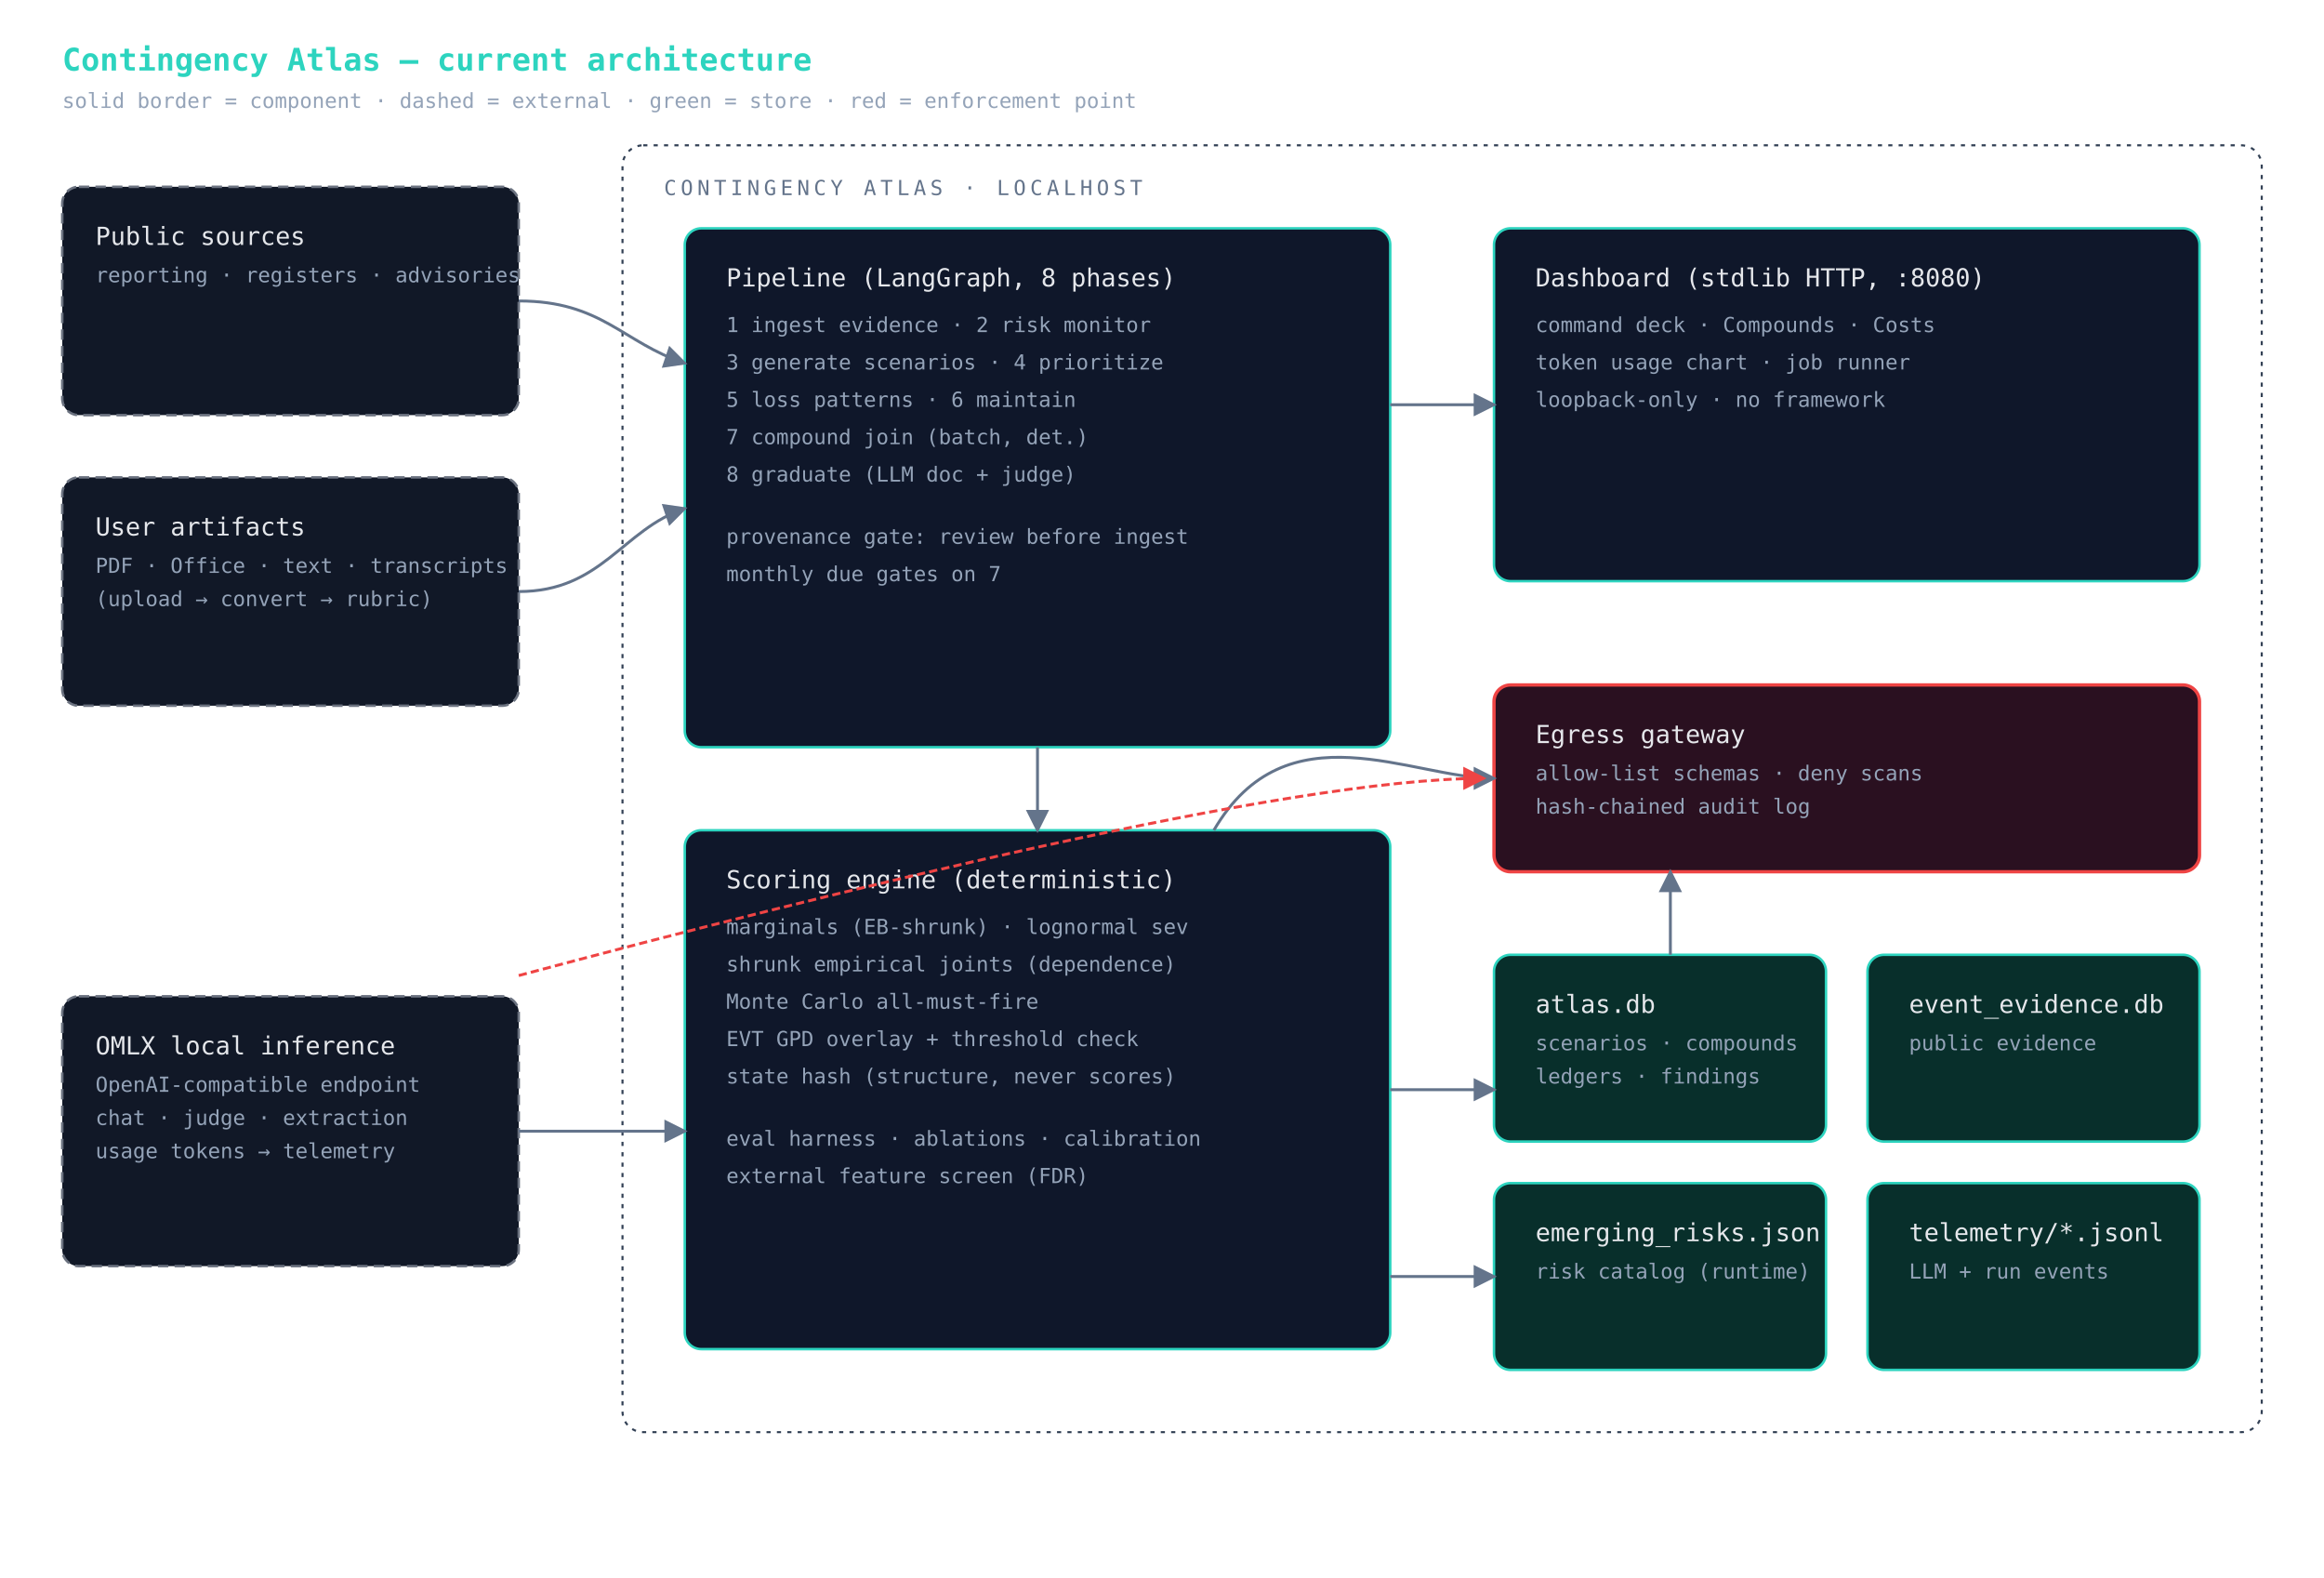
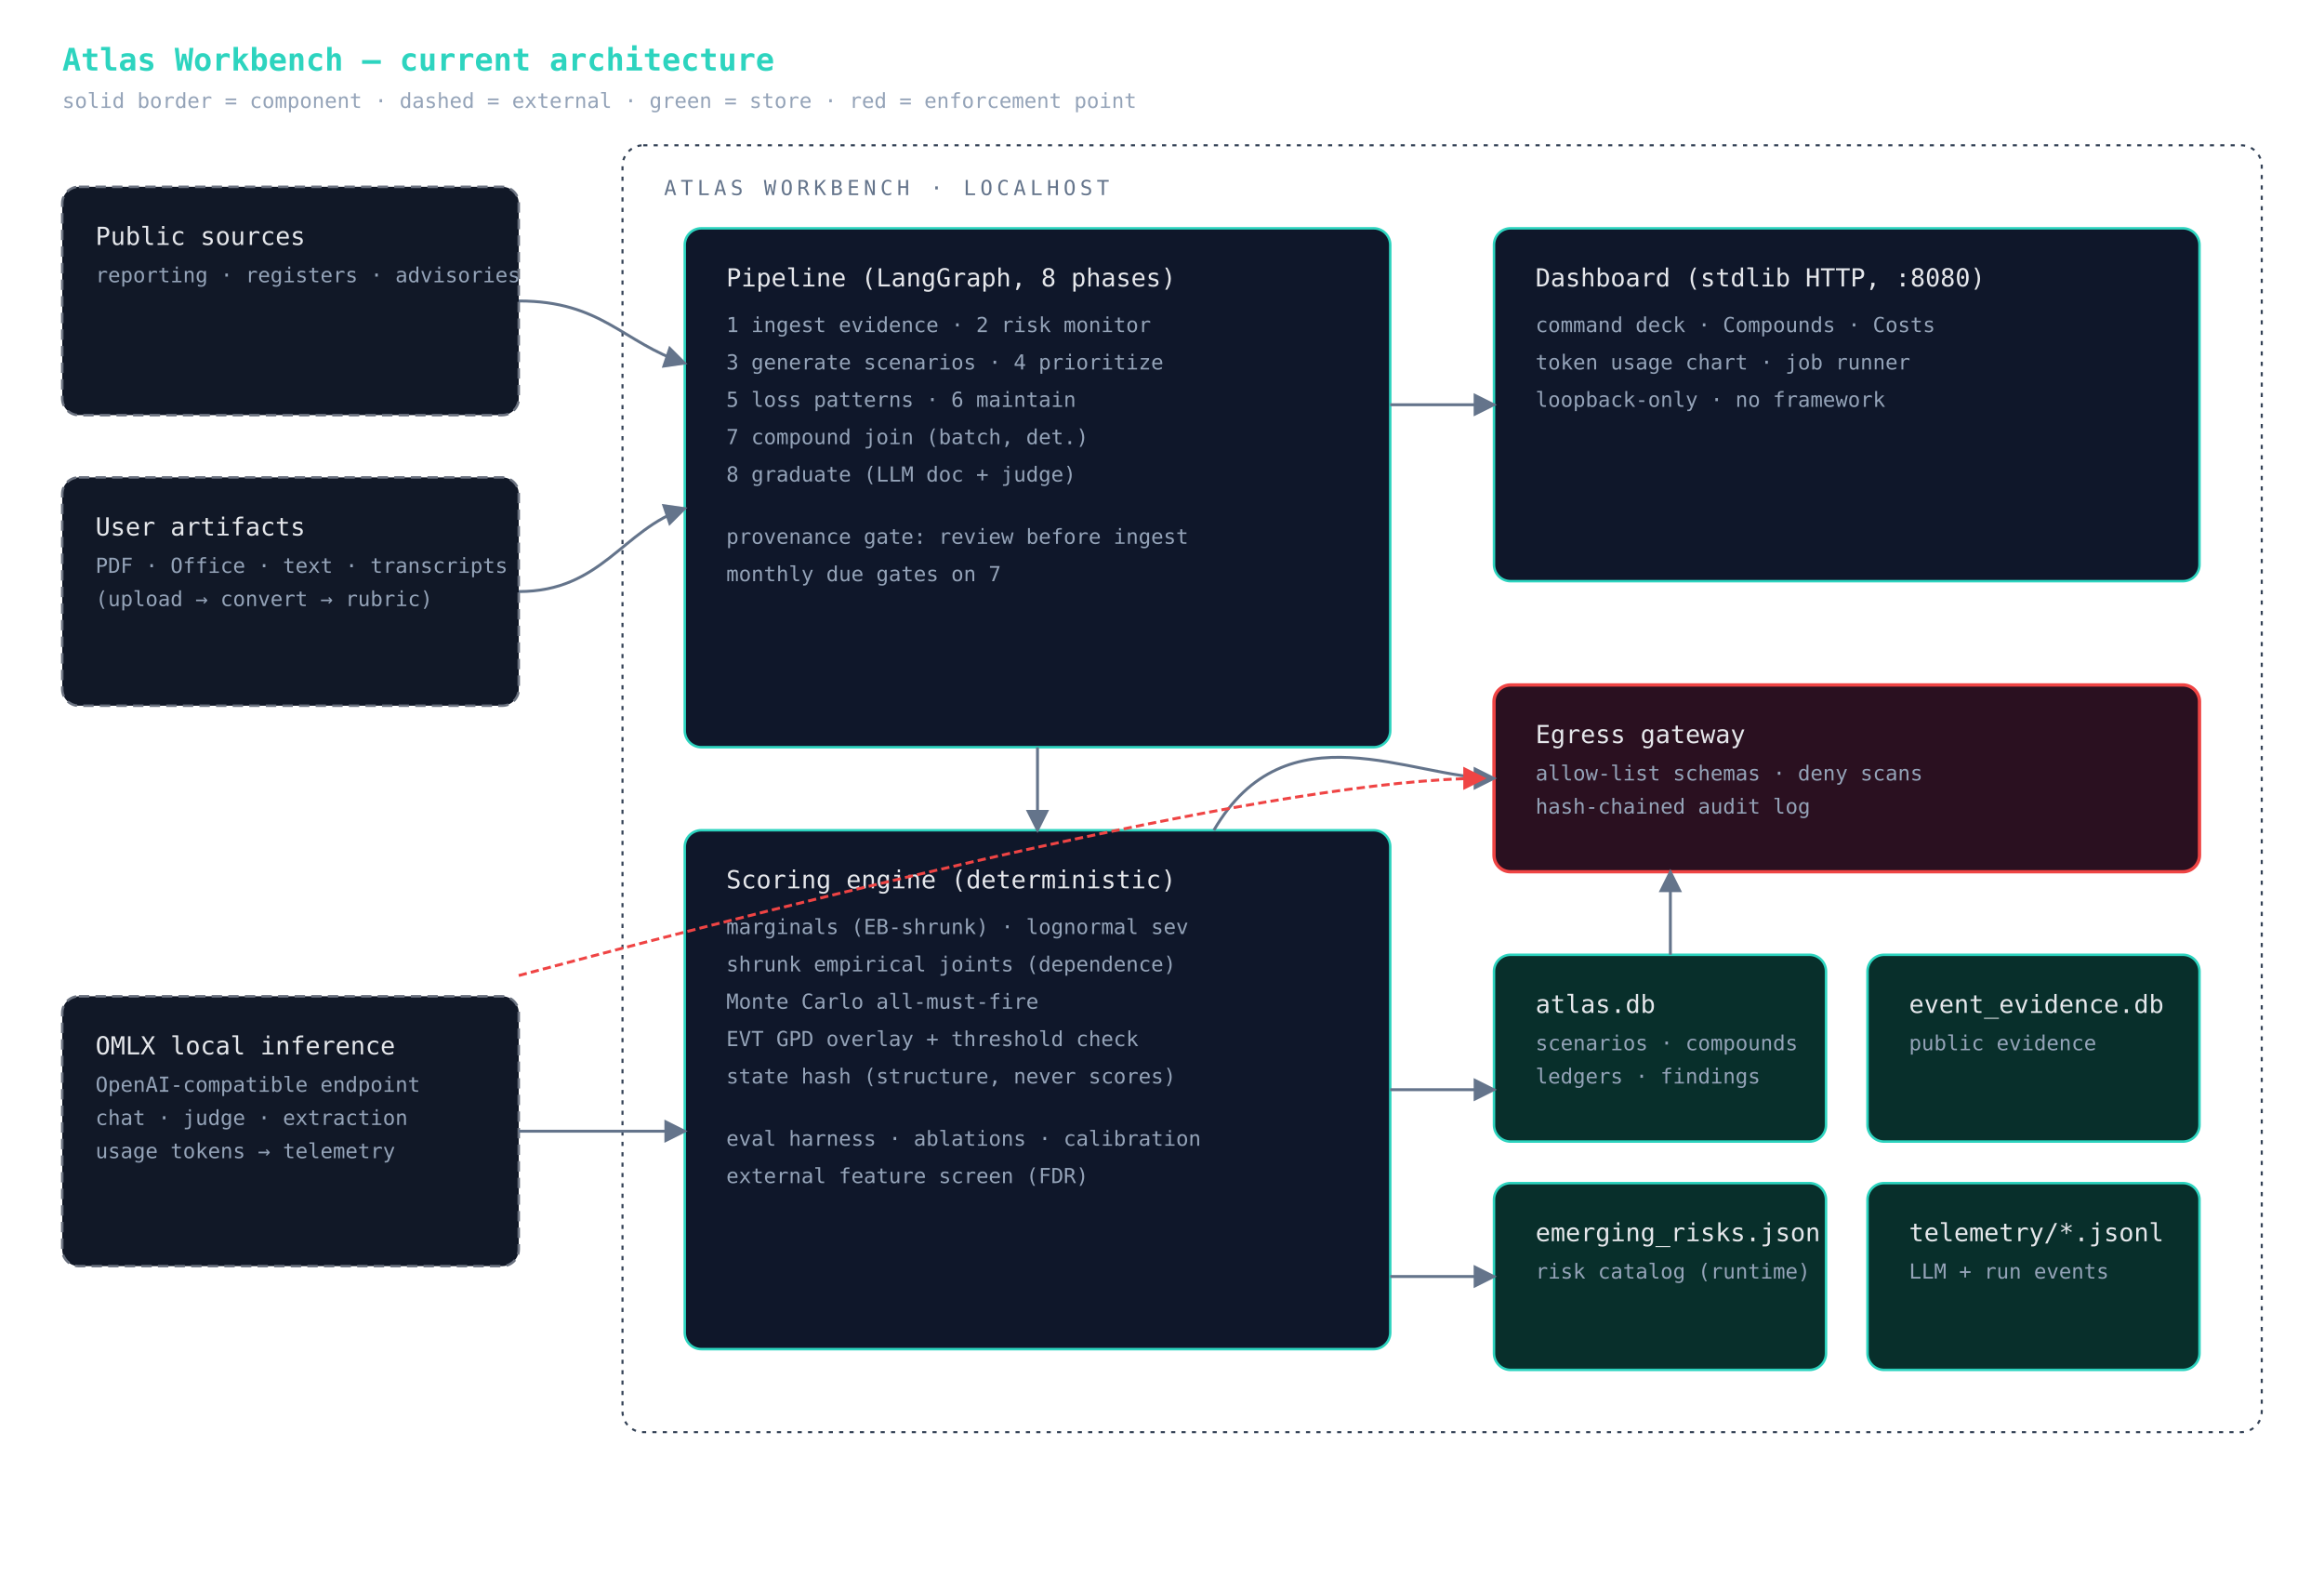
<svg xmlns="http://www.w3.org/2000/svg" width="1120" height="760" viewBox="0 0 1120 760" font-family="Menlo, monospace" font-size="12">
  <defs>
    <style>
      .box { fill: #0f172a; stroke: #2dd4bf; stroke-width: 1.2; rx: 8; }
      .ext { fill: #111827; stroke: #6b7280; stroke-width: 1.2; stroke-dasharray: 5 3; }
      .store { fill: #082f2b; stroke: #2dd4bf; stroke-width: 1.2; }
      .gate { fill: #2a1020; stroke: #ef4444; stroke-width: 1.6; }
      .lbl { fill: #e5e7eb; font-size: 12px; }
      .sub { fill: #94a3b8; font-size: 10px; }
      .ttl { fill: #2dd4bf; font-size: 15px; font-weight: bold; }
      .flow { stroke: #64748b; stroke-width: 1.4; fill: none; marker-end: url(#a); }
      .flowg { stroke: #ef4444; stroke-width: 1.4; fill: none; marker-end: url(#r); stroke-dasharray: 4 2; }
      .zone { fill: none; stroke: #334155; stroke-width: 1; stroke-dasharray: 2 3; }
      .zl { fill: #64748b; font-size: 10px; letter-spacing: 2px; }
    </style>
    <marker id="a" markerWidth="8" markerHeight="8" refX="7" refY="4" orient="auto">
      <path d="M0,0 L8,4 L0,8 z" fill="#64748b" />
    </marker>
    <marker id="r" markerWidth="8" markerHeight="8" refX="7" refY="4" orient="auto">
      <path d="M0,0 L8,4 L0,8 z" fill="#ef4444" />
    </marker>
  </defs>
-   <text class="ttl" x="30" y="34">Contingency Atlas — current architecture</text>
+   <text class="ttl" x="30" y="34">Atlas Workbench — current architecture</text>
  <text class="sub" x="30" y="52">solid border = component · dashed = external · green = store · red = enforcement point</text>
  <rect class="ext" x="30" y="90" width="220" height="110" rx="8" />
  <text class="lbl" x="46" y="118">Public sources</text>
  <text class="sub" x="46" y="136">reporting · registers · advisories</text>
  <rect class="ext" x="30" y="230" width="220" height="110" rx="8" />
  <text class="lbl" x="46" y="258">User artifacts</text>
  <text class="sub" x="46" y="276">PDF · Office · text · transcripts</text>
  <text class="sub" x="46" y="292">(upload → convert → rubric)</text>
  <rect class="ext" x="30" y="480" width="220" height="130" rx="8" />
  <text class="lbl" x="46" y="508">OMLX local inference</text>
  <text class="sub" x="46" y="526">OpenAI-compatible endpoint</text>
  <text class="sub" x="46" y="542">chat · judge · extraction</text>
  <text class="sub" x="46" y="558">usage tokens → telemetry</text>
  <rect class="zone" x="300" y="70" width="790" height="620" rx="10" />
-   <text class="zl" x="320" y="94">CONTINGENCY ATLAS · LOCALHOST</text>
+   <text class="zl" x="320" y="94">ATLAS WORKBENCH · LOCALHOST</text>
  <rect class="box" x="330" y="110" width="340" height="250" rx="8" />
  <text class="lbl" x="350" y="138">Pipeline (LangGraph, 8 phases)</text>
  <text class="sub" x="350" y="160">1 ingest evidence · 2 risk monitor</text>
  <text class="sub" x="350" y="178">3 generate scenarios · 4 prioritize</text>
  <text class="sub" x="350" y="196">5 loss patterns · 6 maintain</text>
  <text class="sub" x="350" y="214">7 compound join (batch, det.)</text>
  <text class="sub" x="350" y="232">8 graduate (LLM doc + judge)</text>
  <text class="sub" x="350" y="262">provenance gate: review before ingest</text>
  <text class="sub" x="350" y="280">monthly due gates on 7</text>
  <rect class="box" x="330" y="400" width="340" height="250" rx="8" />
  <text class="lbl" x="350" y="428">Scoring engine (deterministic)</text>
  <text class="sub" x="350" y="450">marginals (EB-shrunk) · lognormal sev</text>
  <text class="sub" x="350" y="468">shrunk empirical joints (dependence)</text>
  <text class="sub" x="350" y="486">Monte Carlo all-must-fire</text>
  <text class="sub" x="350" y="504">EVT GPD overlay + threshold check</text>
  <text class="sub" x="350" y="522">state hash (structure, never scores)</text>
  <text class="sub" x="350" y="552">eval harness · ablations · calibration</text>
  <text class="sub" x="350" y="570">external feature screen (FDR)</text>
  <rect class="box" x="720" y="110" width="340" height="170" rx="8" />
  <text class="lbl" x="740" y="138">Dashboard (stdlib HTTP, :8080)</text>
  <text class="sub" x="740" y="160">command deck · Compounds · Costs</text>
  <text class="sub" x="740" y="178">token usage chart · job runner</text>
  <text class="sub" x="740" y="196">loopback-only · no framework</text>
  <rect class="gate" x="720" y="330" width="340" height="90" rx="8" />
  <text class="lbl" x="740" y="358">Egress gateway</text>
  <text class="sub" x="740" y="376">allow-list schemas · deny scans</text>
  <text class="sub" x="740" y="392">hash-chained audit log</text>
  <rect class="store" x="720" y="460" width="160" height="90" rx="8" />
  <text class="lbl" x="740" y="488">atlas.db</text>
  <text class="sub" x="740" y="506">scenarios · compounds</text>
  <text class="sub" x="740" y="522">ledgers · findings</text>
  <rect class="store" x="900" y="460" width="160" height="90" rx="8" />
  <text class="lbl" x="920" y="488">event_evidence.db</text>
  <text class="sub" x="920" y="506">public evidence</text>
  <rect class="store" x="720" y="570" width="160" height="90" rx="8" />
  <text class="lbl" x="740" y="598">emerging_risks.json</text>
  <text class="sub" x="740" y="616">risk catalog (runtime)</text>
  <rect class="store" x="900" y="570" width="160" height="90" rx="8" />
  <text class="lbl" x="920" y="598">telemetry/*.jsonl</text>
  <text class="sub" x="920" y="616">LLM + run events</text>
  <path class="flow" d="M250 145 C290 145 300 165 330 175" />
  <path class="flow" d="M250 285 C290 285 300 255 330 245" />
  <path class="flow" d="M250 545 L330 545" />
  <path class="flow" d="M500 360 L500 400" />
  <path class="flow" d="M670 195 L720 195" />
  <path class="flow" d="M670 525 L720 525" />
  <path class="flow" d="M670 615 L720 615" />
  <path class="flow" d="M805 460 L805 420" />
  <path class="flow" d="M585 400 C620 340 680 375 720 375" />
  <path class="flowg" d="M250 470 C 400 430, 620 375, 715 375" />
</svg>
